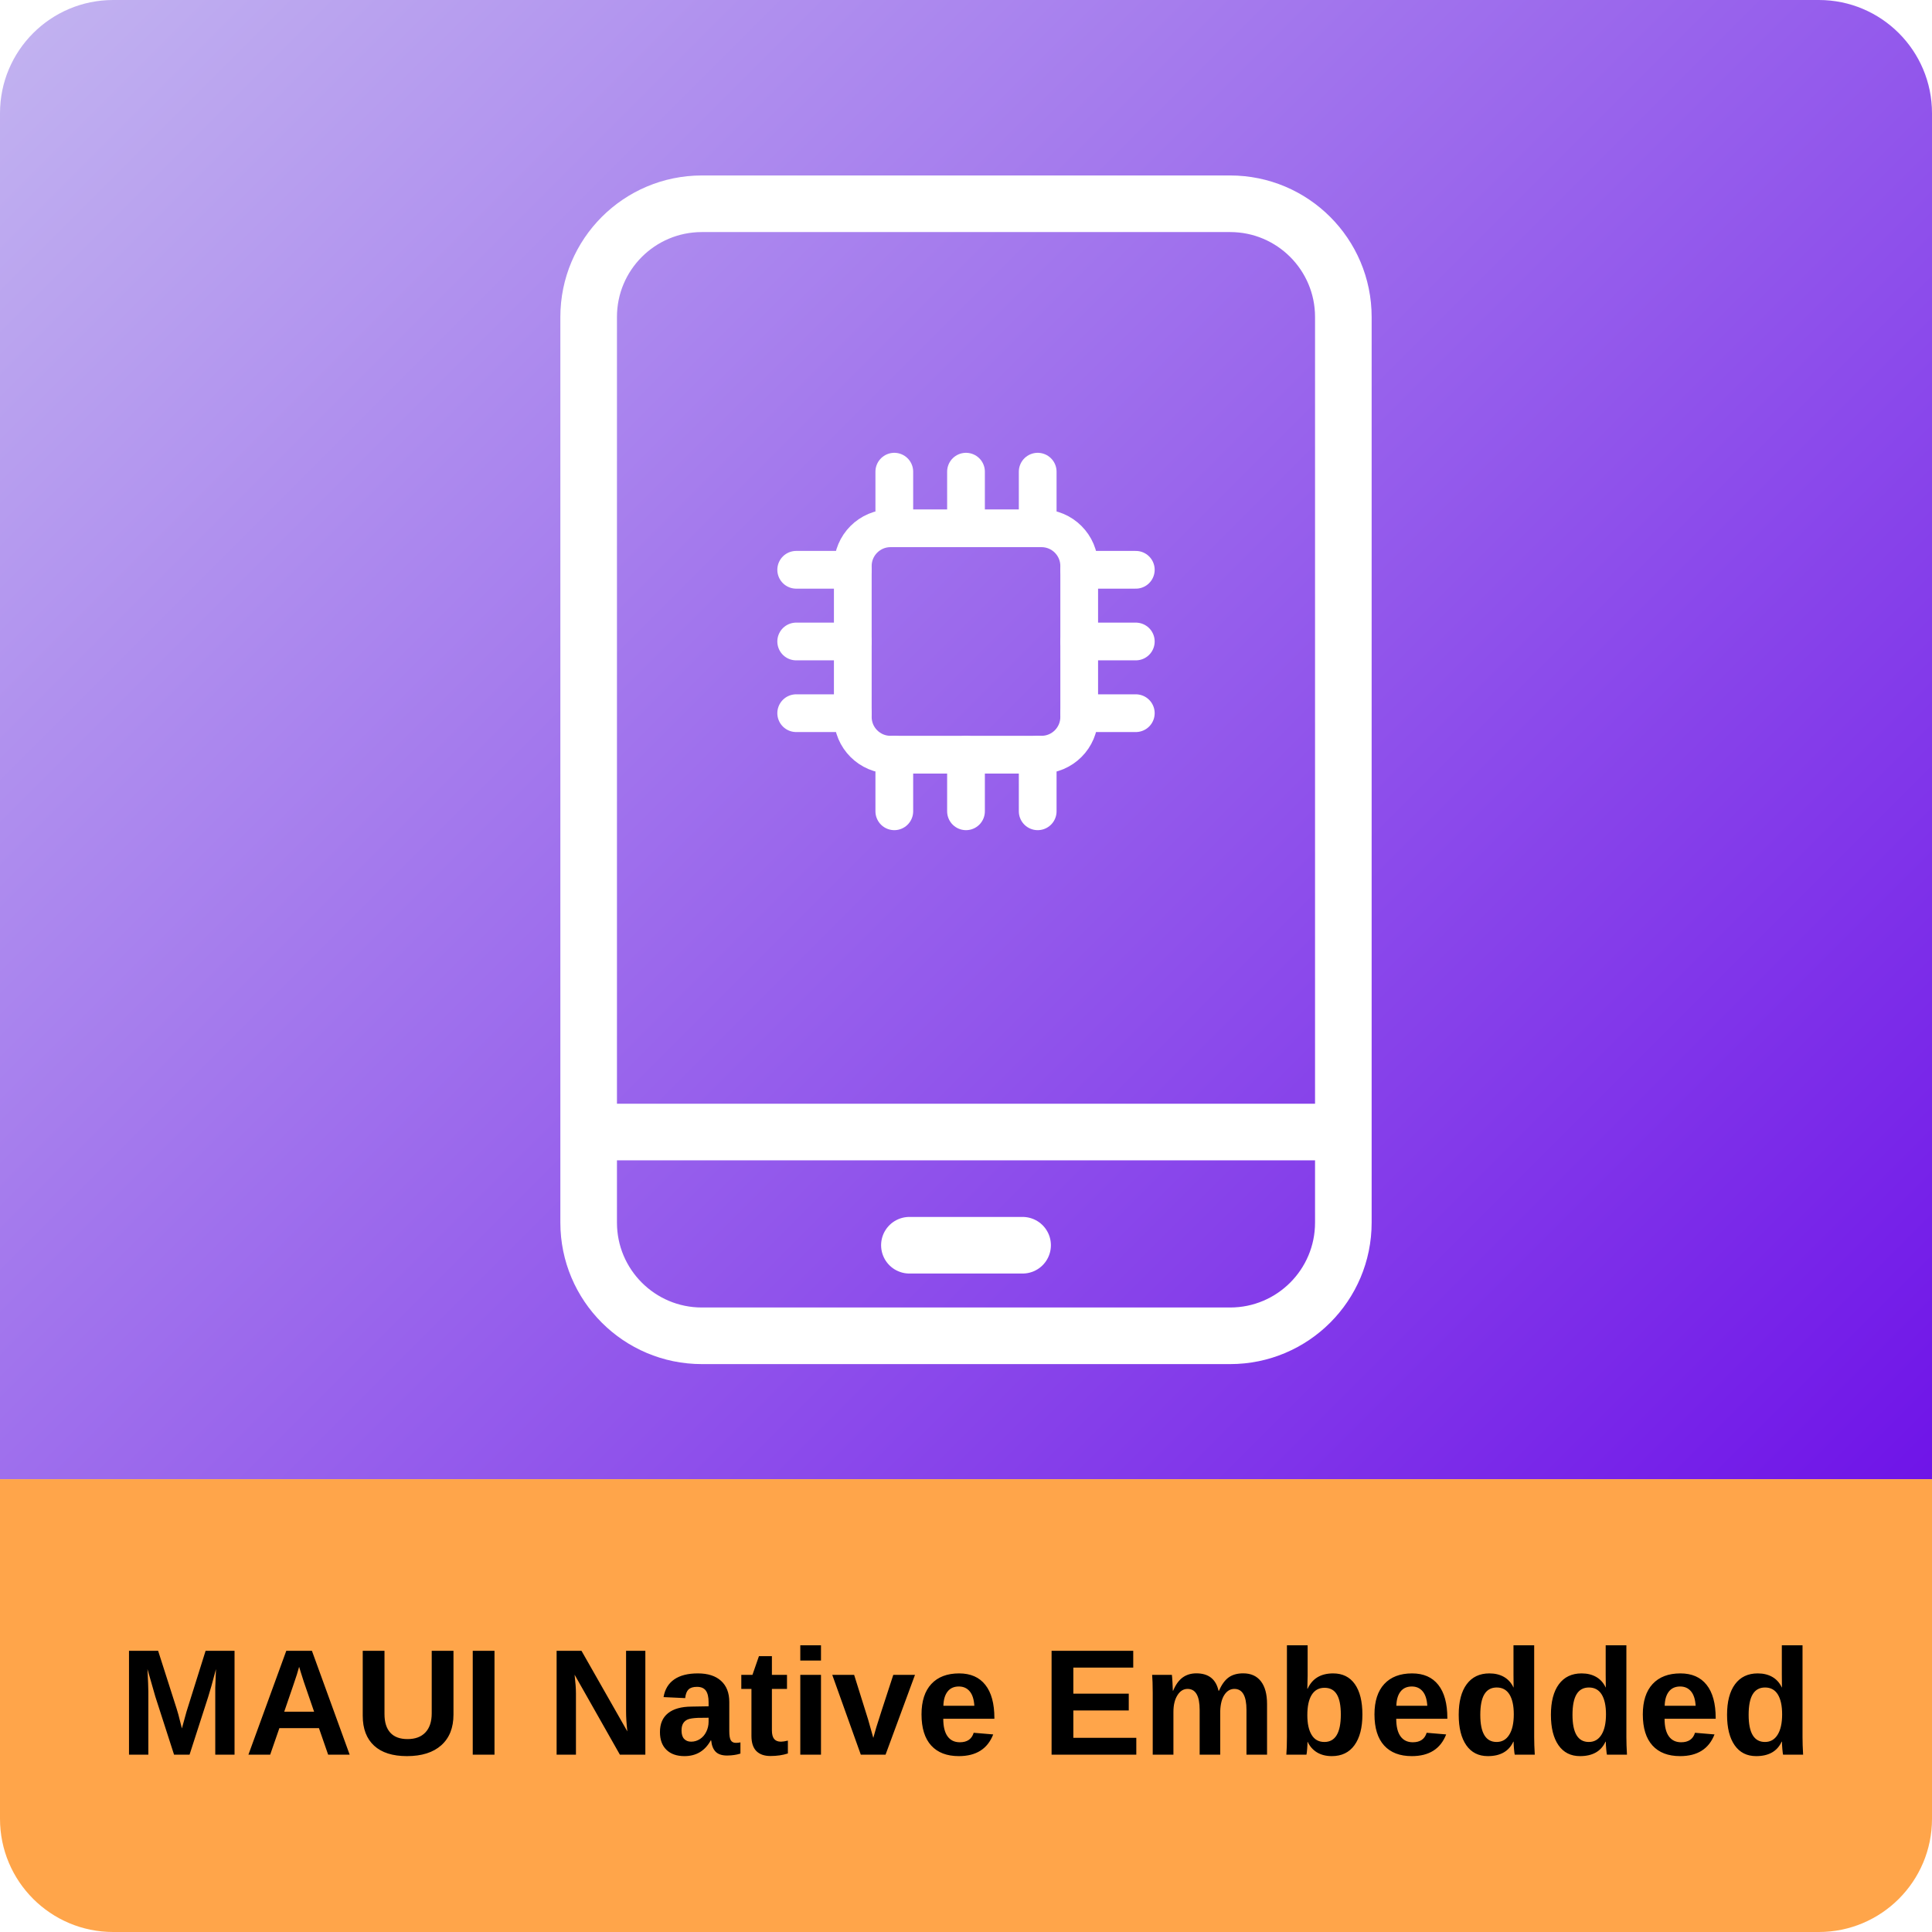
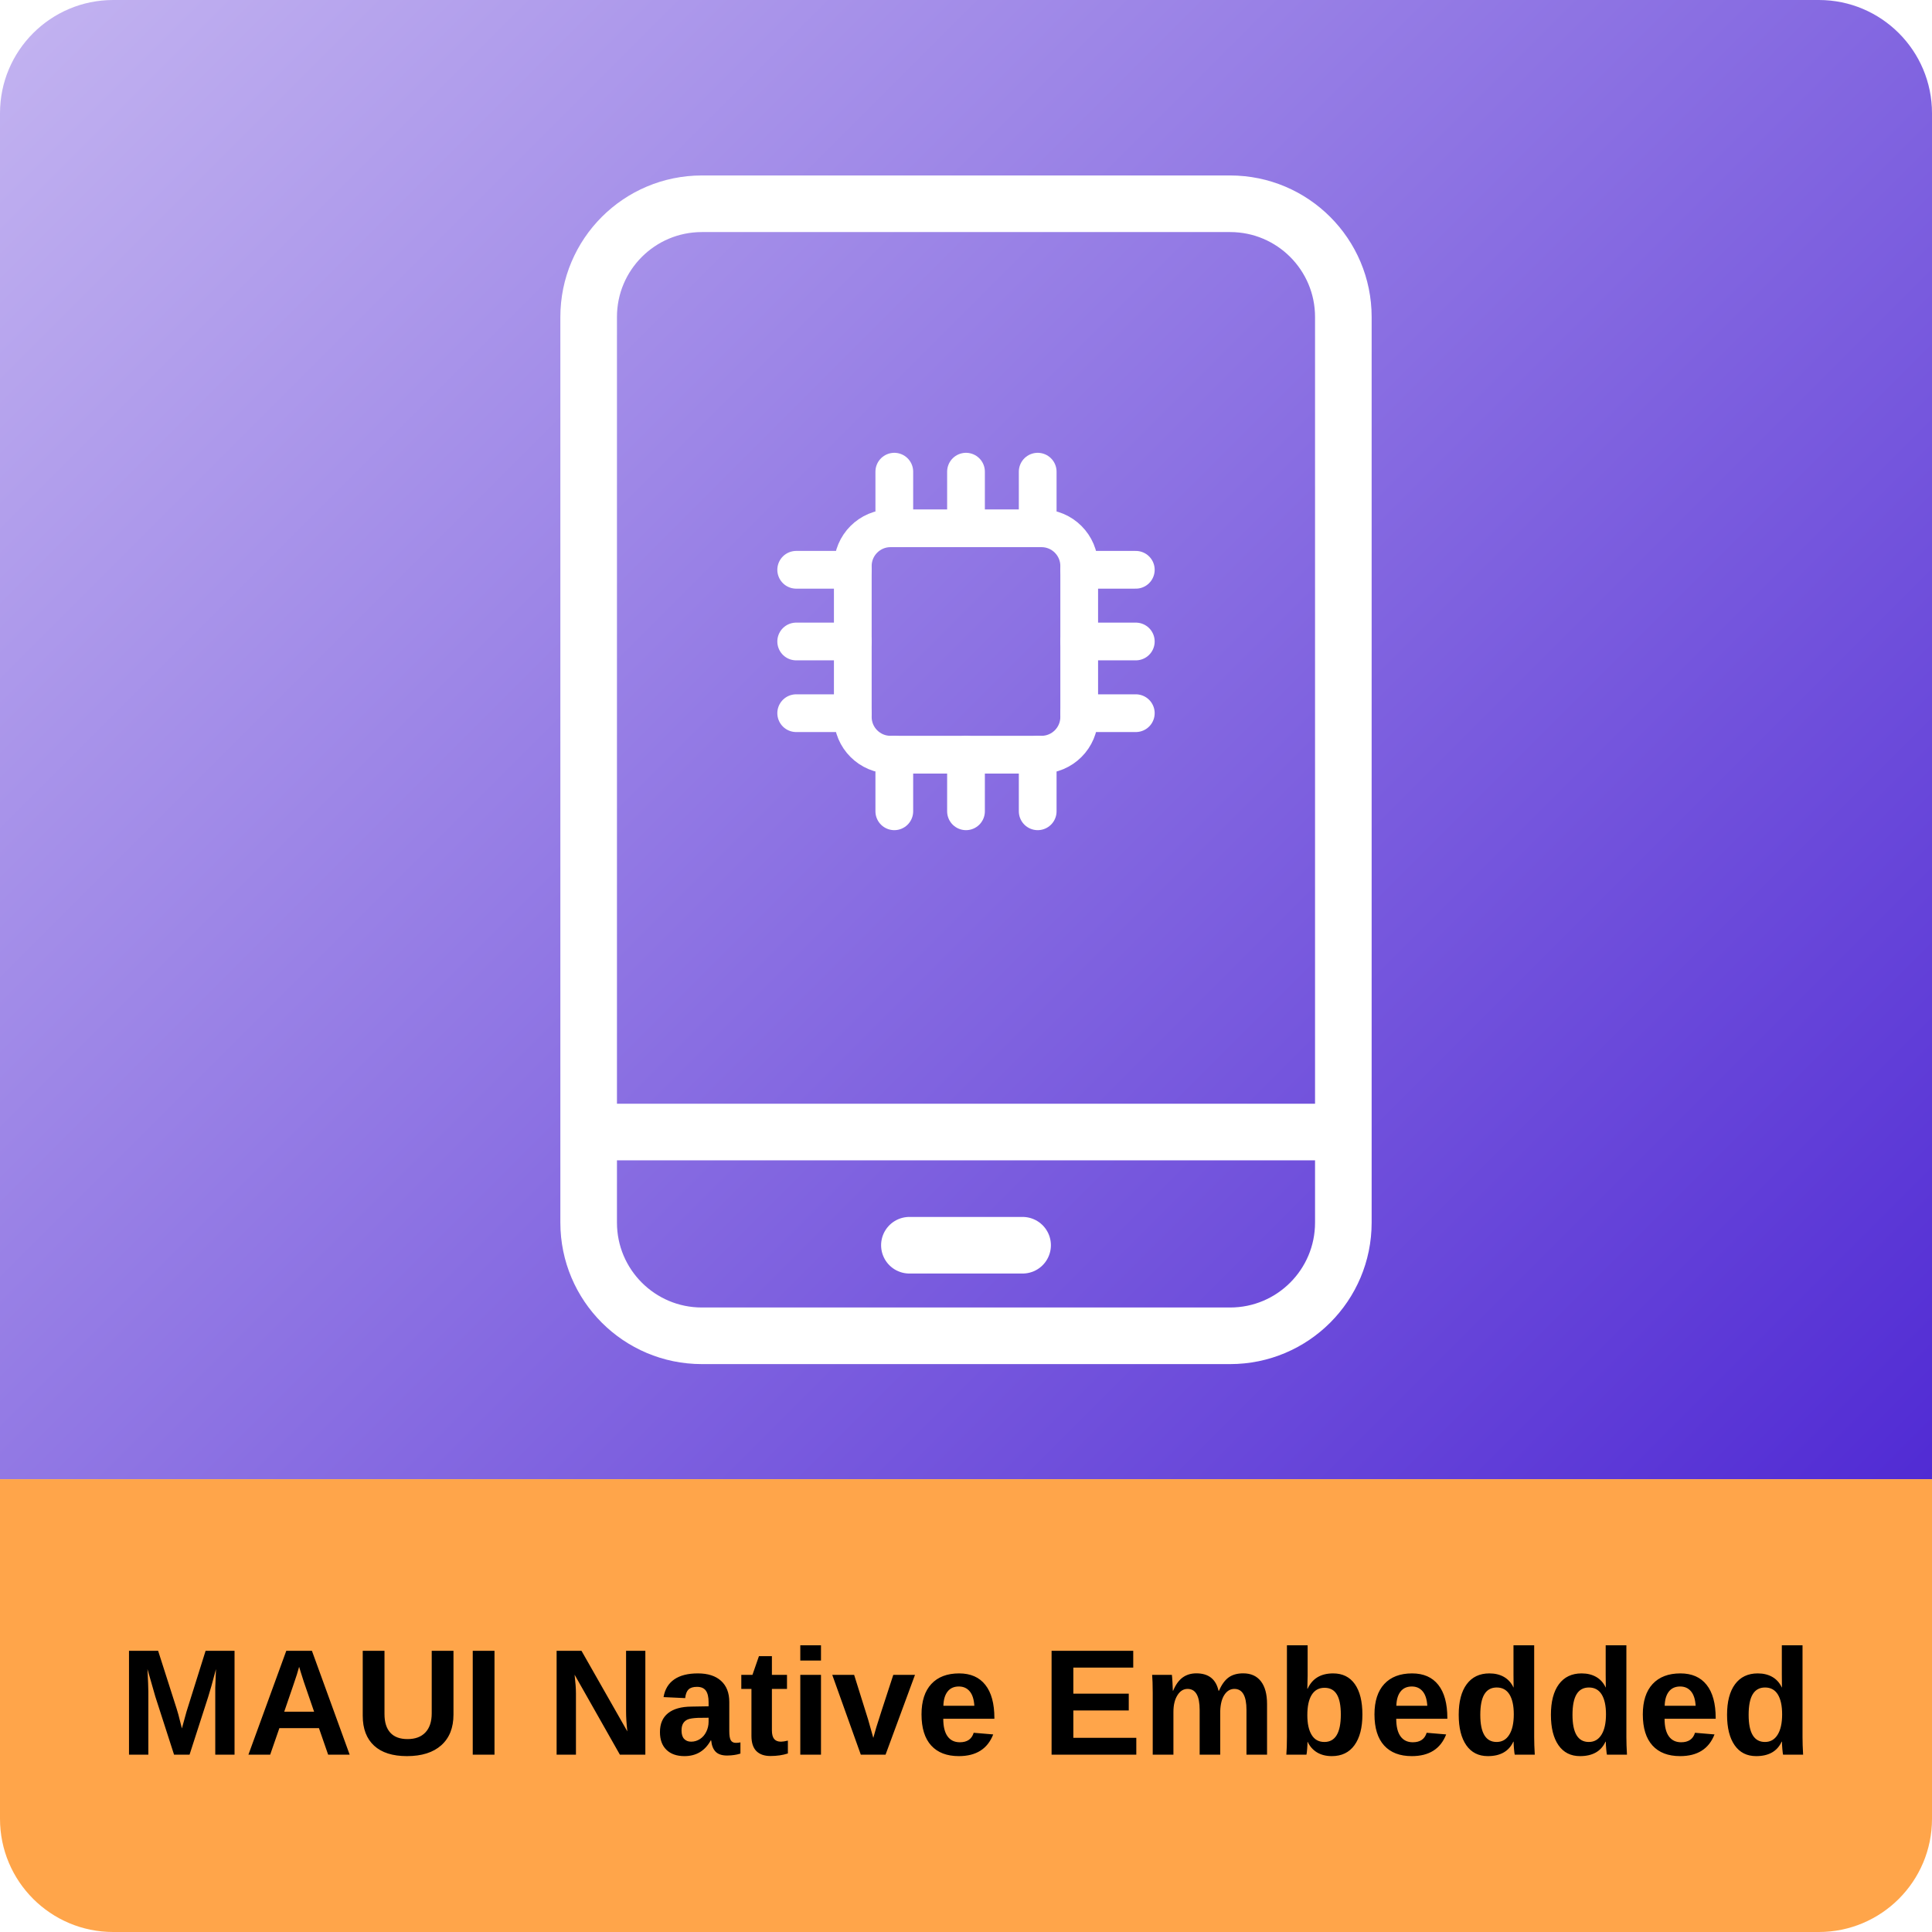
<svg xmlns="http://www.w3.org/2000/svg" version="1.1" width="512" height="512" xml:space="preserve" id="appicon">
  <defs>
    <linearGradient id="appicon-gradient-rectangle2" x1="34.39" y1="-16.82" x2="477.61" y2="426.39" gradientUnits="userSpaceOnUse">
      <stop offset="0" stop-color="rgb(193, 177, 240)" stop-opacity="1" />
-       <stop offset="1" stop-color="rgb(111, 20, 232)" stop-opacity="1" />
+       <stop offset="1" stop-color="rgb(81, 43, 212)" stop-opacity="1" />
    </linearGradient>
  </defs>
  <g id="appicon-group2">
    <path id="appicon-rectangle2" stroke="none" fill="url(#appicon-gradient-rectangle2)" d="M 0,392 L 512,392 512,30 C 512,13.43 498.57,0 482,-0 L 30,-0 C 13.43,-0 0,13.43 0,30 Z M 0,392" />
    <g id="appicon-group">
      <rect id="appicon-rectangle" stroke="rgb(255, 255, 255)" stroke-width="15" stroke-miterlimit="10" fill="none" x="156" y="54" width="200" height="300" rx="30" />
      <path id="appicon-bezier" stroke="rgb(255, 255, 255)" stroke-width="15" stroke-miterlimit="10" fill="none" d="M 156,300 L 356,300" />
      <path id="appicon-bezier2" stroke="rgb(255, 255, 255)" stroke-width="15" stroke-linecap="round" stroke-miterlimit="10" fill="none" d="M 241,330 L 271,330" />
    </g>
    <g id="appicon-group3" transform="translate(206, 120)">
      <rect id="appicon-rectangle4" stroke="rgb(255, 255, 255)" stroke-width="10" stroke-miterlimit="10" fill="none" x="20" y="20" width="60" height="60" rx="10" />
      <path id="appicon-bezier3" stroke="rgb(255, 255, 255)" stroke-width="10" stroke-linecap="round" stroke-miterlimit="10" fill="none" d="M 5,31 L 20,31" />
      <path id="appicon-bezier4" stroke="rgb(255, 255, 255)" stroke-width="10" stroke-linecap="round" stroke-miterlimit="10" fill="none" d="M 5,50 L 20,50" />
      <path id="appicon-bezier5" stroke="rgb(255, 255, 255)" stroke-width="10" stroke-linecap="round" stroke-miterlimit="10" fill="none" d="M 5,69 L 20,69" />
      <path id="appicon-bezier6" stroke="rgb(255, 255, 255)" stroke-width="10" stroke-linecap="round" stroke-miterlimit="10" fill="none" d="M 80,31 L 95,31" />
      <path id="appicon-bezier7" stroke="rgb(255, 255, 255)" stroke-width="10" stroke-linecap="round" stroke-miterlimit="10" fill="none" d="M 80,50 L 95,50" />
      <path id="appicon-bezier8" stroke="rgb(255, 255, 255)" stroke-width="10" stroke-linecap="round" stroke-miterlimit="10" fill="none" d="M 80,69 L 95,69" />
      <path id="appicon-bezier9" stroke="rgb(255, 255, 255)" stroke-width="10" stroke-linecap="round" stroke-miterlimit="10" fill="none" d="M 31,20 L 31,5" />
      <path id="appicon-bezier10" stroke="rgb(255, 255, 255)" stroke-width="10" stroke-linecap="round" stroke-miterlimit="10" fill="none" d="M 50,20 L 50,5" />
      <path id="appicon-bezier11" stroke="rgb(255, 255, 255)" stroke-width="10" stroke-linecap="round" stroke-miterlimit="10" fill="none" d="M 69,20 L 69,5" />
      <path id="appicon-bezier12" stroke="rgb(255, 255, 255)" stroke-width="10" stroke-linecap="round" stroke-miterlimit="10" fill="none" d="M 31,95 L 31,80" />
      <path id="appicon-bezier13" stroke="rgb(255, 255, 255)" stroke-width="10" stroke-linecap="round" stroke-miterlimit="10" fill="none" d="M 50,95 L 50,80" />
      <path id="appicon-bezier14" stroke="rgb(255, 255, 255)" stroke-width="10" stroke-linecap="round" stroke-miterlimit="10" fill="none" d="M 69,95 L 69,80" />
    </g>
    <path id="appicon-rectangle3" stroke="none" fill="rgb(255, 165, 74)" d="M 0,482 C -0,498.57 13.43,512 30,512 L 482,512 C 498.57,512 512,498.57 512,482 L 512,392 0,392 Z M 0,482" />
    <text fill="rgb(0, 0, 0)" font-family="Arial-BoldMT, Arial, 'Helvetica Neue', Helvetica, sans-serif" font-weight="bold" font-size="40" x="256" y="465" text-anchor="middle">MAUI Native Embedded</text>
  </g>
</svg>
